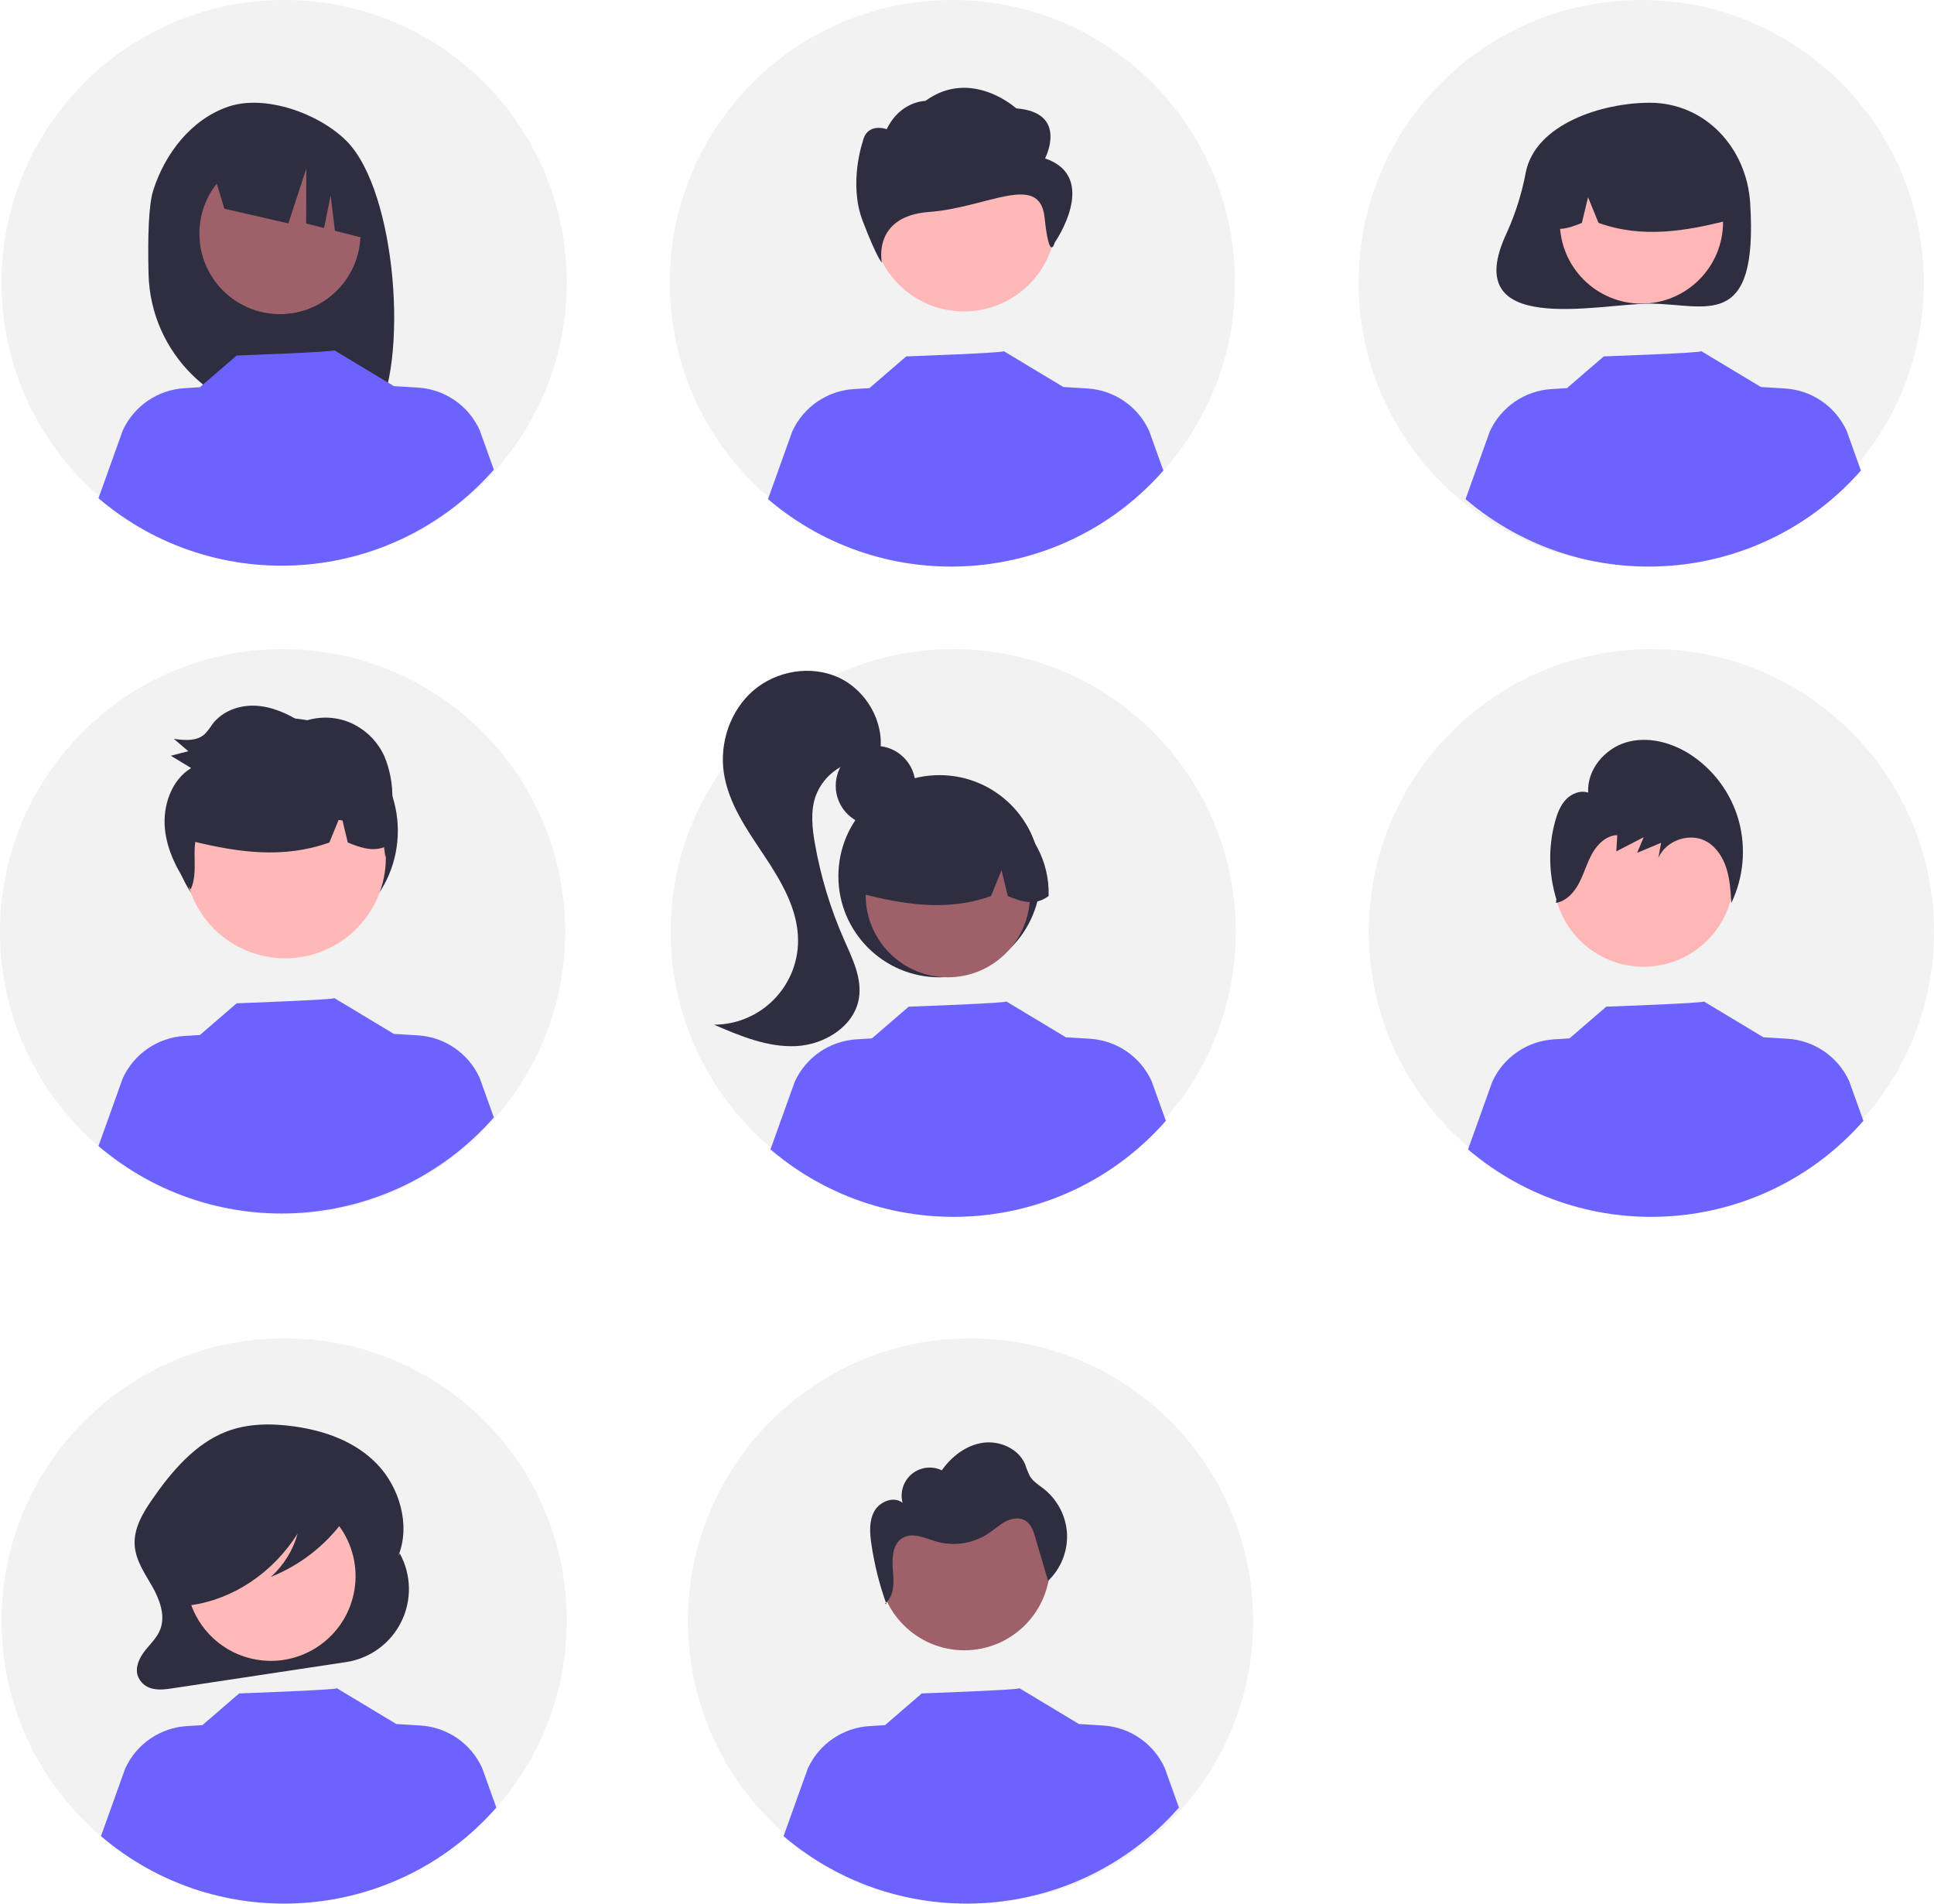
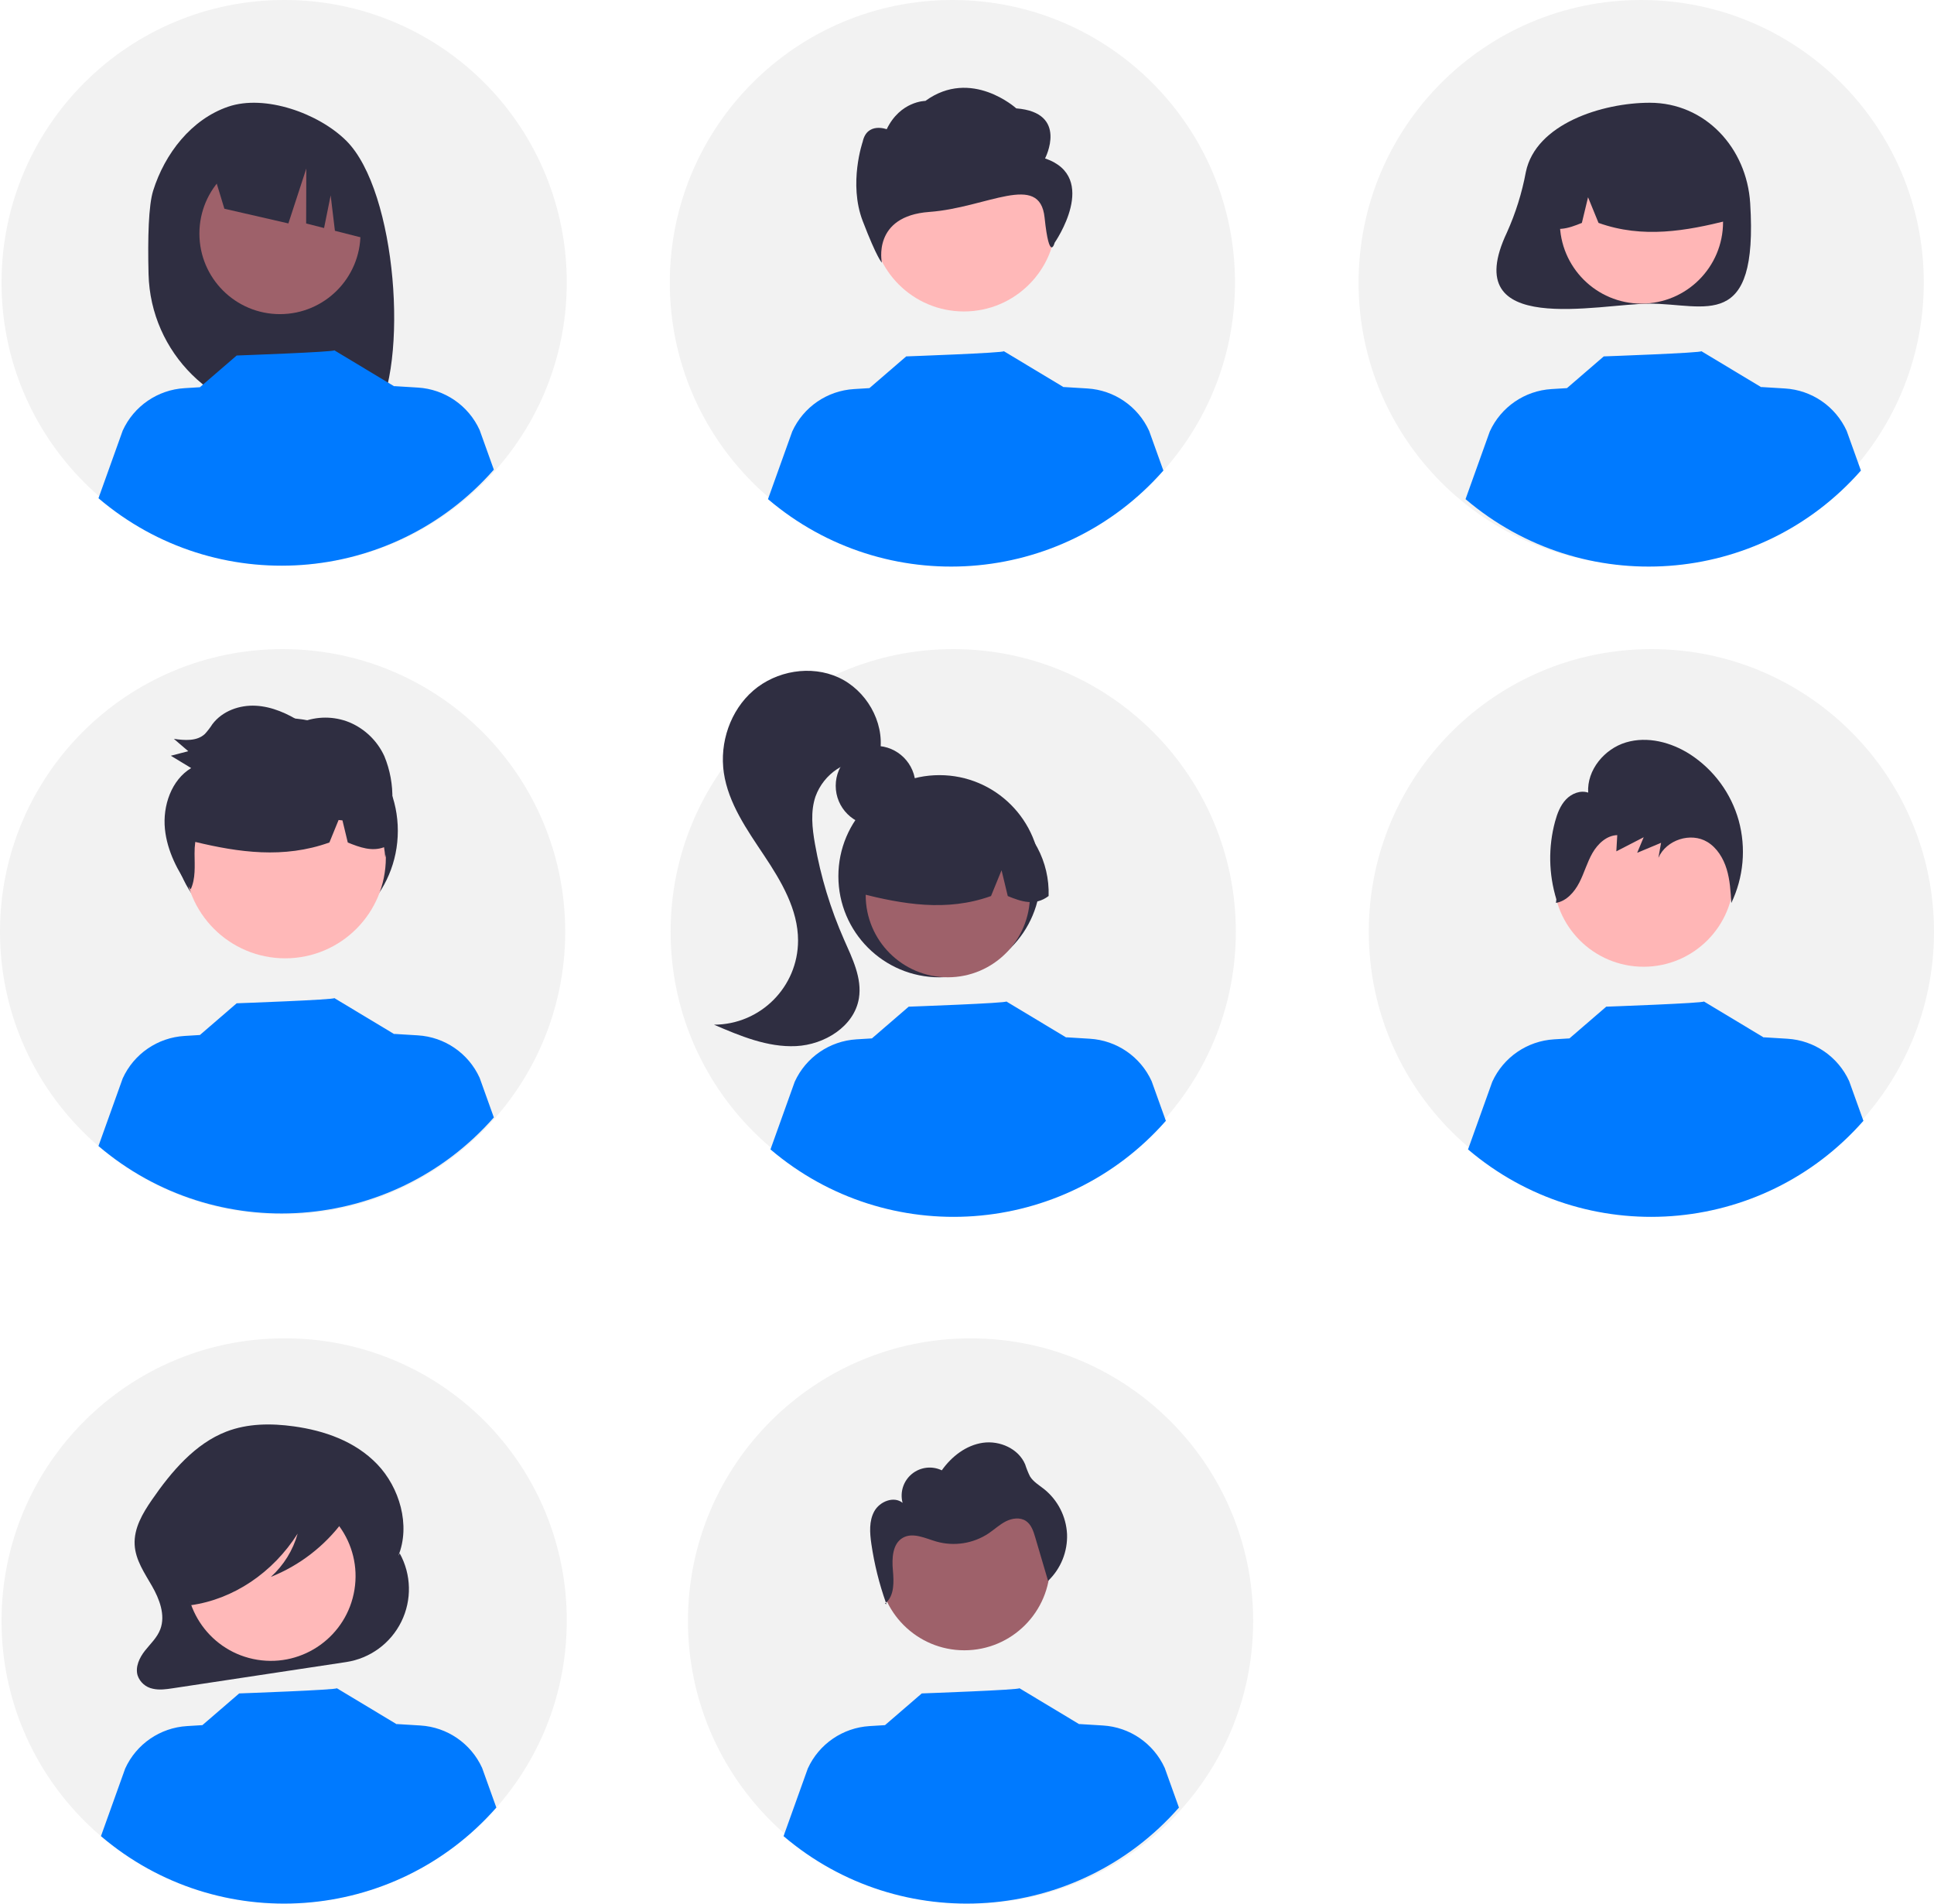
<svg xmlns="http://www.w3.org/2000/svg" width="776.32" height="764.051" viewBox="0 0 776.32 764.051" role="img" artist="Katerina Limpitsouni" source="https://undraw.co/">
  <circle cx="113.44" cy="373.971" r="113.44" fill="#f2f2f2" />
  <circle cx="114.454" cy="333.464" r="45.236" fill="#2f2e41" />
  <path d="M439.335,181.616a113.44,113.44,0,1,1-113.239-113.641A113.147,113.147,0,0,1,439.335,181.616Z" transform="translate(-211.84 -67.97468)" fill="#f2f2f2" />
  <circle cx="382.63" cy="373.971" r="113.44" fill="#f2f2f2" />
  <circle cx="382.3" cy="113.44" r="113.44" fill="#f2f2f2" />
  <circle cx="658.78" cy="113.44" r="113.44" fill="#f2f2f2" />
  <circle cx="662.88" cy="373.971" r="113.44" fill="#f2f2f2" />
  <path d="M439.335,718.585a113.44,113.44,0,1,1-113.44-113.44A112.938,112.938,0,0,1,439.335,718.585Z" transform="translate(-211.84 -67.97468)" fill="#f2f2f2" />
  <circle cx="389.59" cy="650.611" r="113.44" fill="#f2f2f2" />
  <path d="M273.316,144.513c4.691-14.949,15.357-28.66,30.109-33.713,14.753-5.054,36.355,2.645,47.445,13.698,20.287,20.219,25.238,89.677,11.3,111.627-2.772-.147-12.339-.255-15.145-.36L343.057,222.534v13.099q-6.705-.207-13.516-.286A58.821,58.821,0,0,1,271.467,177.977C271.104,163.418,271.468,150.404,273.316,144.513Z" transform="translate(-211.84 -67.97468)" fill="#2f2e41" />
  <circle cx="112.372" cy="93.753" r="32.33" fill="#9e616a" />
  <path d="M296.311,133.335l37.224-18.639,0,0a46.787,46.787,0,0,1,27.403,38.764l.928,11.114-15.588-3.968-1.708-14.211-2.647,13.103-7.194-1.83.068-22.063-7.198,22.047-25.693-5.903Z" transform="translate(-211.84 -67.97468)" fill="#2f2e41" />
  <circle cx="351.479" cy="315.388" r="16.016" fill="#2f2e41" />
  <circle cx="377.104" cy="351.691" r="40.573" fill="#2f2e41" />
  <circle cx="380.462" cy="359.284" r="32.97" fill="#9e616a" />
  <path d="M614.692,393.65A37.767,37.767,0,0,0,557.273,426.61c16.8,4.218,34.45,7.446,52.366,1.009l4.231-10.355,2.494,10.363c5.456,2.23,10.926,4.117,16.396-.022A38.562,38.562,0,0,0,614.692,393.65Z" transform="translate(-211.84 -67.97468)" fill="#2f2e41" />
  <path d="M548.407,339.886c-11.075-5.078-24.971-2.695-34.192,5.267-9.222,7.963-13.606,20.922-11.825,32.975,1.816,12.296,9.291,22.884,16.181,33.228,6.89,10.344,13.622,21.679,13.614,34.108a33.811,33.811,0,0,1-33.744,33.79c10.507,4.523,21.473,9.135,32.899,8.599,11.426-.536,23.403-7.882,25.267-19.168,1.343-8.132-2.647-16.062-5.974-23.602a166.953,166.953,0,0,1-11.668-38.409c-1.111-6.312-1.835-12.949.223-19.019a22.333,22.333,0,0,1,22.186-14.655l3.775-3.397C566.828,357.536,559.482,344.964,548.407,339.886Z" transform="translate(-211.84 -67.97468)" fill="#2f2e41" />
  <path d="M824.323,137.043a106.585,106.585,0,0,1-7.605,24.271c-20.011,42.333,36.976,28.535,57.342,28.535,22.267,0,43.571,11.709,40.317-40.317-1.39-22.223-18.051-40.317-40.317-40.317C855.041,109.215,828.3,117.668,824.323,137.043Z" transform="translate(-211.84 -67.97468)" fill="#2f2e41" />
  <circle cx="658.884" cy="89.102" r="32.762" fill="#ffb6b6" />
  <path d="M848.475,123.68a37.528,37.528,0,0,1,57.056,32.752c-16.694,4.191-34.232,7.399-52.035,1.003l-4.204-10.29-2.479,10.297c-5.422,2.216-10.857,4.091-16.293-.021A38.318,38.318,0,0,1,848.475,123.68Z" transform="translate(-211.84 -67.97468)" fill="#2f2e41" />
  <circle cx="114.472" cy="344.231" r="40.411" fill="#ffb8b8" />
  <circle id="bf829f4c-57e2-46a5-971d-584c2690be65" data-name="ab6171fa-7d69-4734-b81c-8dff60f9761b" cx="387.093" cy="627.963" r="34.415" fill="#9e616a" />
  <circle cx="386.924" cy="88.021" r="36.991" fill="#ffb8b8" />
  <path id="bd502a69-4a38-4003-a7a1-fa248c8198be-1188" data-name="bf427902-b9bf-4946-b5d7-5c1c7e04535e" d="M631.333,131.559s9.631-18.412-11.558-20.086c0,0-18.064-16.386-36.475-2.996,0,0-10.043,0-15.535,11.365,0,0-7.899-2.996-9.634,5.021,0,0-5.78,16.738,0,31.802s7.699,16.738,7.699,16.738-4.055-18.694,19.062-20.368,44.325-16.156,46.251,2.256,4.044,10.094,4.044,10.094S653.485,139.091,631.333,131.559Z" transform="translate(-211.84 -67.97468)" fill="#2f2e41" />
  <circle cx="659.749" cy="351.812" r="36.211" fill="#ffb6b6" />
  <path d="M372.289,691.442v-0l-.561,1.012c4.996-12.313.453-27.485-8.459-36.769-8.912-9.284-21.302-13.529-33.502-15.212-9.057-1.25-18.457-1.214-27.069,2.104-12.471,4.804-21.998,15.925-29.953,27.494-3.639,5.291-7.216,11.324-6.854,17.938.337,6.138,3.98,11.346,6.963,16.553,2.984,5.207,5.475,11.668,3.334,17.351-1.276,3.387-3.973,5.826-6.161,8.597s-3.988,6.515-2.931,9.991a8.152,8.152,0,0,0,6.073,5.278c2.645.616,5.39.214,8.069-.191L350.777,735.08A29.637,29.637,0,0,0,372.289,691.442Z" transform="translate(-211.84 -67.97468)" fill="#2f2e41" />
  <circle cx="320.565" cy="700.596" r="33.999" transform="translate(-634.1737 836.8236) rotate(-80.78253)" fill="#ffb9b9" />
-   <path d="M411.075,793.485a113.4,113.4,0,0,1-158.71,11.47l9.73-27.15a29.197,29.197,0,0,1,24.8-17.03l6.19-.38,14.76-12.73s39.77-1.42,39.18-2.1l24.09,14.49-.02-.1,9.47.58a29.184,29.184,0,0,1,24.8,17.03Z" transform="translate(-211.84 -67.97468)" fill="#6c63ff" />
-   <path d="M685.075,793.485a113.4,113.4,0,0,1-158.71,11.47l9.73-27.15a29.197,29.197,0,0,1,24.8-17.03l6.19-.38,14.76-12.73s39.77-1.42,39.18-2.1l24.09,14.49-.02-.1,9.47.58a29.184,29.184,0,0,1,24.8,17.03Z" transform="translate(-211.84 -67.97468)" fill="#6c63ff" />
+   <path d="M411.075,793.485a113.4,113.4,0,0,1-158.71,11.47l9.73-27.15a29.197,29.197,0,0,1,24.8-17.03l6.19-.38,14.76-12.73s39.77-1.42,39.18-2.1l24.09,14.49-.02-.1,9.47.58a29.184,29.184,0,0,1,24.8,17.03Z" transform="translate(-211.84 -67.97468)" fill="#007AFF" />
+   <path d="M685.075,793.485a113.4,113.4,0,0,1-158.71,11.47l9.73-27.15a29.197,29.197,0,0,1,24.8-17.03l6.19-.38,14.76-12.73s39.77-1.42,39.18-2.1l24.09,14.49-.02-.1,9.47.58a29.184,29.184,0,0,1,24.8,17.03Z" transform="translate(-211.84 -67.97468)" fill="#007AFF" />
  <path d="M352.814,669.041c-.878-4.643-5.613-6.766-9.67-7.795a93.151,93.151,0,0,0-36.036-1.979c-8.767,1.25-17.742,4.007-24.103,10.85a32.417,32.417,0,0,0-8.197,20.877,24.861,24.861,0,0,0,2.976,13.263c2.289,3.875,6.191,6.685,10.219,6.586l.408,1.419c17.07-2.378,32.926-12.999,42.913-28.744a36.825,36.825,0,0,1-10.759,17.38,67.034,67.034,0,0,0,28.937-22.302C351.521,675.915,353.481,672.573,352.814,669.041Z" transform="translate(-211.84 -67.97468)" fill="#2f2e41" />
-   <path d="M410.075,516.485a113.4,113.4,0,0,1-158.71,11.47l9.73-27.15a29.197,29.197,0,0,1,24.8-17.03l6.19-.38,14.76-12.73s39.77-1.42,39.18-2.1l24.09,14.49-.02-.1,9.47.58a29.184,29.184,0,0,1,24.8,17.03Z" transform="translate(-211.84 -67.97468)" fill="#6c63ff" />
-   <path d="M679.825,517.845a113.4,113.4,0,0,1-158.71,11.47l9.73-27.15a29.197,29.197,0,0,1,24.8-17.03l6.19-.38,14.76-12.73s39.77-1.42,39.18-2.1l24.09,14.49-.02-.1,9.47.58a29.184,29.184,0,0,1,24.8,17.03Z" transform="translate(-211.84 -67.97468)" fill="#6c63ff" />
-   <path d="M959.825,517.845a113.4,113.4,0,0,1-158.71,11.47l9.73-27.15a29.197,29.197,0,0,1,24.8-17.03l6.19-.38,14.76-12.73s39.77-1.42,39.18-2.1l24.09,14.49-.02-.1,9.47.58a29.184,29.184,0,0,1,24.8,17.03Z" transform="translate(-211.84 -67.97468)" fill="#6c63ff" />
-   <path d="M410.075,256.485a113.4,113.4,0,0,1-158.71,11.47l9.73-27.15a29.197,29.197,0,0,1,24.8-17.03l6.19-.38,14.76-12.73s39.77-1.42,39.18-2.1l24.09,14.49-.02-.1,9.47.58a29.184,29.184,0,0,1,24.8,17.03Z" transform="translate(-211.84 -67.97468)" fill="#6c63ff" />
-   <path d="M678.825,256.845a113.4,113.4,0,0,1-158.71,11.47l9.73-27.15a29.197,29.197,0,0,1,24.8-17.03l6.19-.38,14.76-12.73s39.77-1.42,39.18-2.1l24.09,14.49-.02-.1,9.47.58a29.184,29.184,0,0,1,24.8,17.03Z" transform="translate(-211.84 -67.97468)" fill="#6c63ff" />
-   <path d="M958.825,256.845a113.4,113.4,0,0,1-158.71,11.47l9.73-27.15a29.197,29.197,0,0,1,24.8-17.03l6.19-.38,14.76-12.73s39.77-1.42,39.18-2.1l24.09,14.49-.02-.1,9.47.58a29.184,29.184,0,0,1,24.8,17.03Z" transform="translate(-211.84 -67.97468)" fill="#6c63ff" />
+   <path d="M410.075,516.485a113.4,113.4,0,0,1-158.71,11.47l9.73-27.15a29.197,29.197,0,0,1,24.8-17.03l6.19-.38,14.76-12.73s39.77-1.42,39.18-2.1l24.09,14.49-.02-.1,9.47.58a29.184,29.184,0,0,1,24.8,17.03Z" transform="translate(-211.84 -67.97468)" fill="#007AFF" />
+   <path d="M679.825,517.845a113.4,113.4,0,0,1-158.71,11.47l9.73-27.15a29.197,29.197,0,0,1,24.8-17.03l6.19-.38,14.76-12.73s39.77-1.42,39.18-2.1l24.09,14.49-.02-.1,9.47.58a29.184,29.184,0,0,1,24.8,17.03Z" transform="translate(-211.84 -67.97468)" fill="#007AFF" />
+   <path d="M959.825,517.845a113.4,113.4,0,0,1-158.71,11.47l9.73-27.15a29.197,29.197,0,0,1,24.8-17.03l6.19-.38,14.76-12.73s39.77-1.42,39.18-2.1l24.09,14.49-.02-.1,9.47.58a29.184,29.184,0,0,1,24.8,17.03Z" transform="translate(-211.84 -67.97468)" fill="#007AFF" />
+   <path d="M410.075,256.485a113.4,113.4,0,0,1-158.71,11.47l9.73-27.15a29.197,29.197,0,0,1,24.8-17.03l6.19-.38,14.76-12.73s39.77-1.42,39.18-2.1l24.09,14.49-.02-.1,9.47.58a29.184,29.184,0,0,1,24.8,17.03Z" transform="translate(-211.84 -67.97468)" fill="#007AFF" />
+   <path d="M678.825,256.845a113.4,113.4,0,0,1-158.71,11.47l9.73-27.15a29.197,29.197,0,0,1,24.8-17.03l6.19-.38,14.76-12.73s39.77-1.42,39.18-2.1l24.09,14.49-.02-.1,9.47.58a29.184,29.184,0,0,1,24.8,17.03Z" transform="translate(-211.84 -67.97468)" fill="#007AFF" />
+   <path d="M958.825,256.845a113.4,113.4,0,0,1-158.71,11.47l9.73-27.15a29.197,29.197,0,0,1,24.8-17.03l6.19-.38,14.76-12.73s39.77-1.42,39.18-2.1l24.09,14.49-.02-.1,9.47.58a29.184,29.184,0,0,1,24.8,17.03Z" transform="translate(-211.84 -67.97468)" fill="#007AFF" />
  <path d="M909.78,397.329A46.687,46.687,0,0,0,890.228,370.728c-7.602-4.863-17.089-7.345-25.702-4.774s-15.743,11.024-15.18,20.156c-3.109-1.058-6.643.35-8.919,2.754-2.276,2.405-3.499,5.64-4.376,8.86a56.325,56.325,0,0,0,.528,31.19l-.171,1.455c4.202-.695,7.389-4.3,9.371-8.142s3.122-8.103,5.271-11.85c2.148-3.747,5.715-7.09,9.97-7.207l-.375,6.505q5.492-2.829,10.983-5.659-1.306,3.125-2.612,6.249,4.796-2.005,9.592-4.009-.536,3.005-1.072,6.009c3.171-7.217,12.977-10.388,19.648-6.353,3.874,2.344,6.416,6.52,7.753,10.906s1.601,9.026,1.857,13.611A47.6,47.6,0,0,0,909.78,397.329Z" transform="translate(-211.84 -67.97468)" fill="#2f2e41" />
  <path d="M567.663,711.848c-.068-.188-.129-.379-.196-.567-.133.117-.259.237-.403.346Z" transform="translate(-211.84 -67.97468)" fill="#2f2e41" />
  <path d="M640.158,683.694a24.742,24.742,0,0,0-9.239-18.059c-2.006-1.586-4.326-2.926-5.654-5.111a34.966,34.966,0,0,1-1.921-4.79c-2.642-6.288-10.171-9.63-16.925-8.678s-12.599,5.495-16.536,11.065a11.255,11.255,0,0,0-15.74,13.046c-3.498-2.818-9.155-.564-11.338,3.361-2.183,3.925-1.837,8.728-1.188,13.172a124.459,124.459,0,0,0,5.849,23.58c3.406-2.999,3.196-8.46,2.78-13.077-.432-4.796-.173-10.652,4.021-13.019,4.052-2.287,8.97.224,13.438,1.522a25.396,25.396,0,0,0,21.008-3.304c2.327-1.575,4.399-3.547,6.908-4.813s5.702-1.705,8.037-.143c2.133,1.427,3.001,4.087,3.726,6.549q2.58,8.75,5.161,17.501A24.742,24.742,0,0,0,640.158,683.694Z" transform="translate(-211.84 -67.97468)" fill="#2f2e41" />
  <path d="M368.947,398.033a89.422,89.422,0,0,0,.389-9.077,42.726,42.726,0,0,0-3.223-17.495,26.883,26.883,0,0,0-14.066-13.589,25.665,25.665,0,0,0-19.243.017c-5.57-3.519-11.759-6.309-18.276-6.654-6.518-.346-13.409,2.072-17.425,7.395a28.44,28.44,0,0,1-3.044,3.955c-3.229,2.99-8.135,2.559-12.426,1.947q2.887,2.474,5.776,4.949-3.495.913-6.99,1.826,4.079,2.474,8.157,4.947c-7.893,4.738-11.481,15.078-10.533,24.47.897,8.892,5.189,17.022,10.321,24.249,2.047-4.32,1.606-9.489,1.572-14.354a32.487,32.487,0,0,1,.288-4.72c17.343,4.157,35.464,6.825,53.84.223l3.688-9.026c.518.053,1.035.103,1.553.158l2.137,8.876c4.844,1.98,9.698,3.71,14.554,1.892.236,1.371.379,2.77.488,4.115.417-1.609.778-3.229,1.104-4.856a14.359,14.359,0,0,0,1.839-1.175A39.512,39.512,0,0,0,368.947,398.033Z" transform="translate(-211.84 -67.97468)" fill="#2f2e41" />
</svg>
